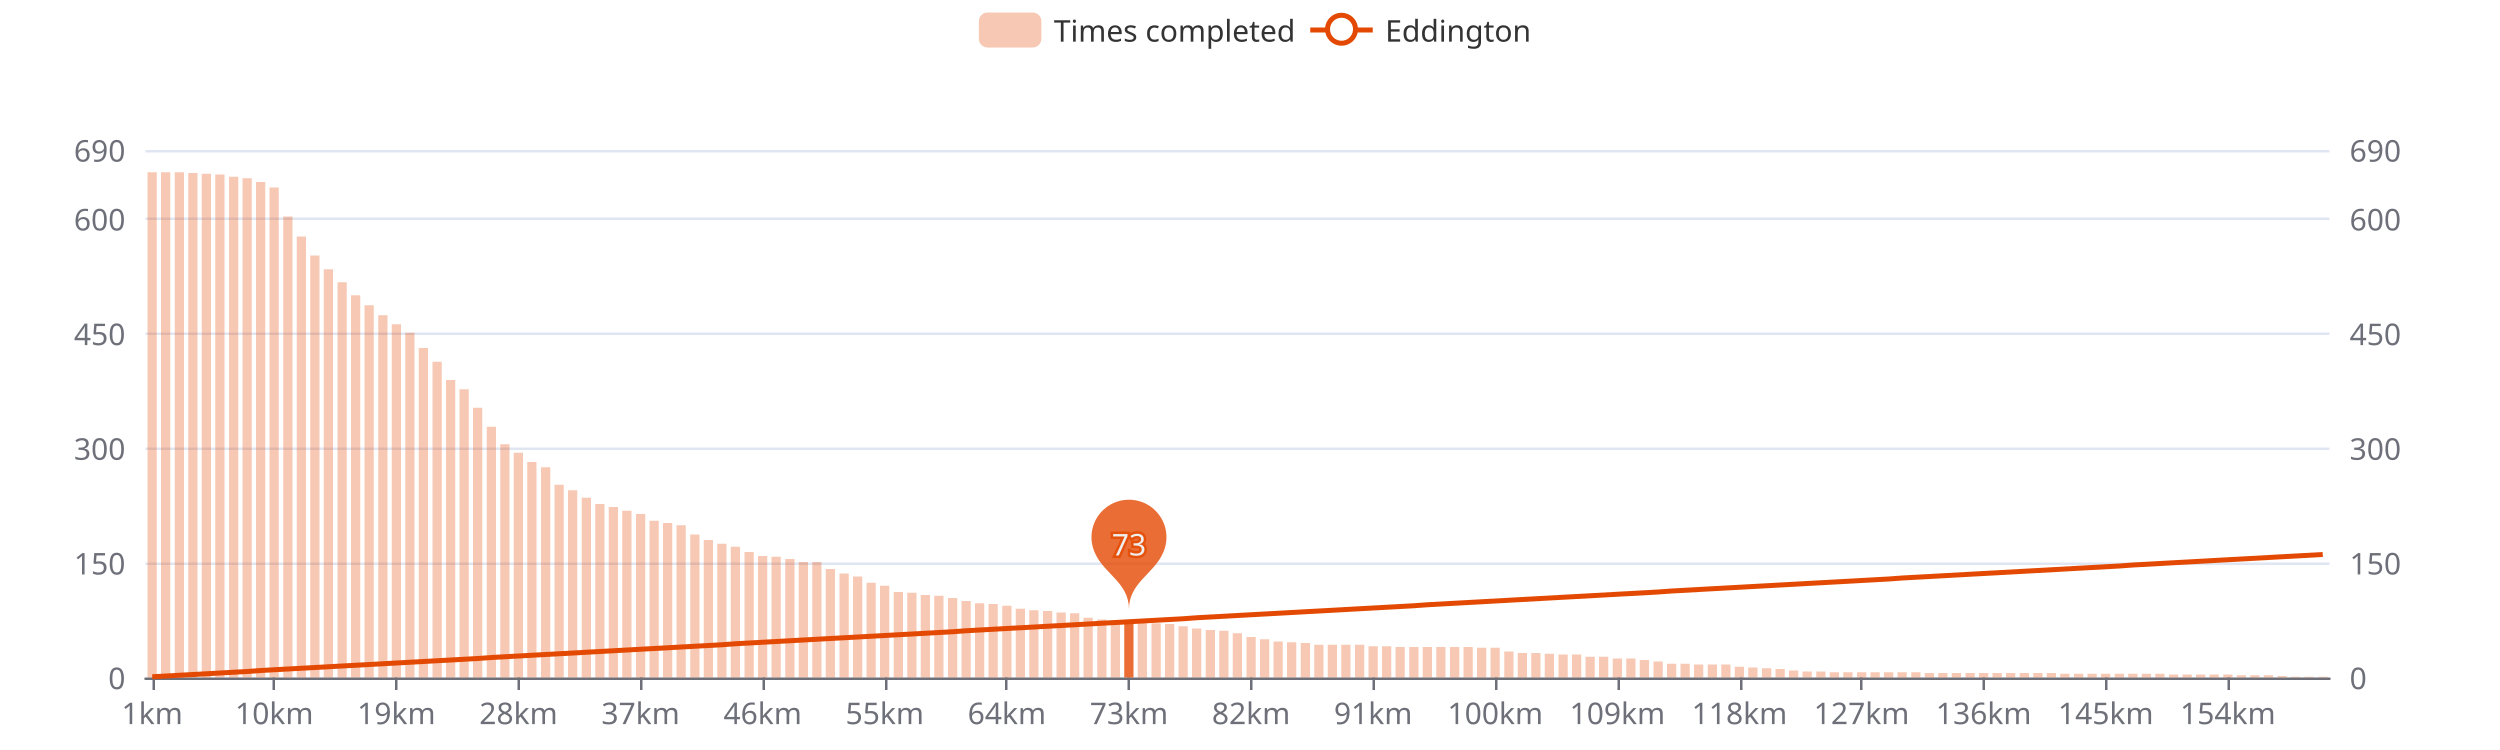
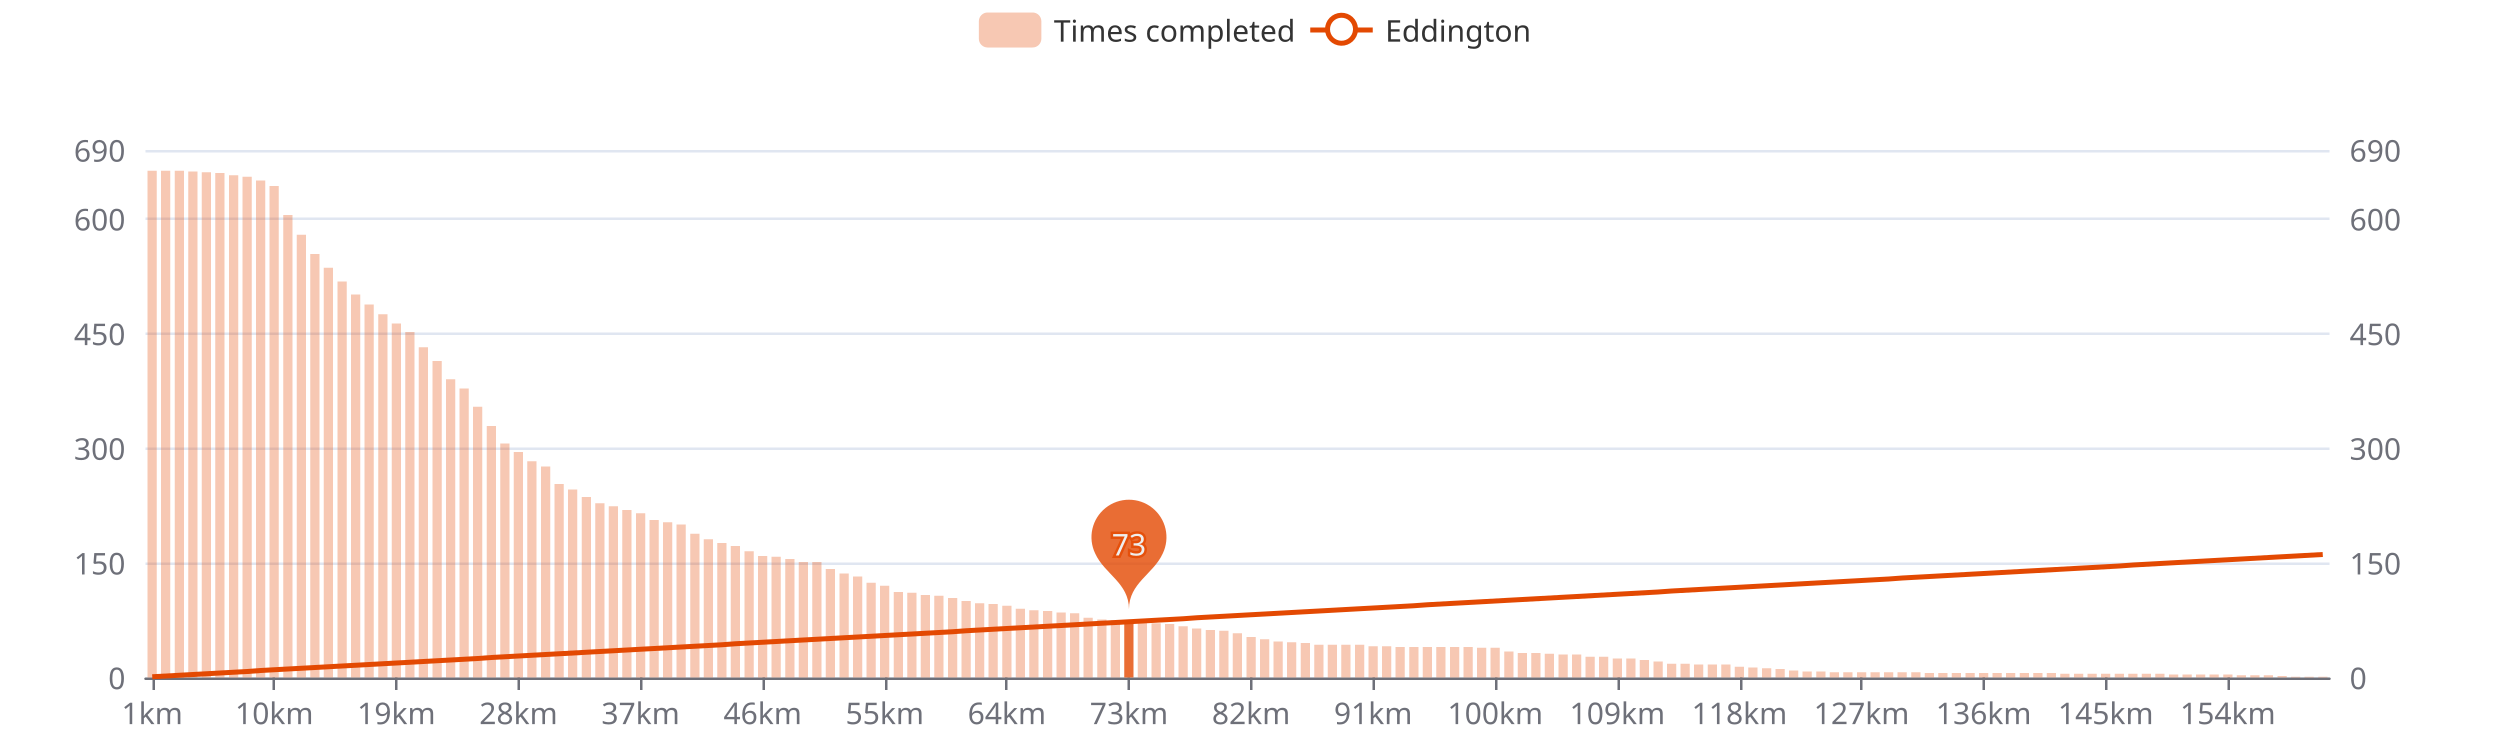
<svg xmlns="http://www.w3.org/2000/svg" width="1000" height="300" version="1.1" baseProfile="full" viewBox="0 0 1000 300">
  <rect width="1000" height="300" x="0" y="0" id="0" fill="#ffffff" />
  <path d="M58.2 271.5L931.8 271.5" fill="none" stroke="#E0E6F1" />
  <path d="M58.2 225.5L931.8 225.5" fill="none" stroke="#E0E6F1" />
  <path d="M58.2 179.5L931.8 179.5" fill="none" stroke="#E0E6F1" />
  <path d="M58.2 133.5L931.8 133.5" fill="none" stroke="#E0E6F1" />
  <path d="M58.2 87.5L931.8 87.5" fill="none" stroke="#E0E6F1" />
  <path d="M58.2 60.5L931.8 60.5" fill="none" stroke="#E0E6F1" />
  <path d="M58.2 271.5L931.8 271.5" fill="none" stroke="#6E7079" stroke-linecap="round" />
  <path d="M61.5 271L61.5 276" fill="none" stroke="#6E7079" />
  <path d="M109.5 271L109.5 276" fill="none" stroke="#6E7079" />
  <path d="M158.5 271L158.5 276" fill="none" stroke="#6E7079" />
  <path d="M207.5 271L207.5 276" fill="none" stroke="#6E7079" />
  <path d="M256.5 271L256.5 276" fill="none" stroke="#6E7079" />
  <path d="M305.5 271L305.5 276" fill="none" stroke="#6E7079" />
  <path d="M354.5 271L354.5 276" fill="none" stroke="#6E7079" />
  <path d="M402.5 271L402.5 276" fill="none" stroke="#6E7079" />
  <path d="M451.5 271L451.5 276" fill="none" stroke="#6E7079" />
  <path d="M500.5 271L500.5 276" fill="none" stroke="#6E7079" />
  <path d="M549.5 271L549.5 276" fill="none" stroke="#6E7079" />
  <path d="M598.5 271L598.5 276" fill="none" stroke="#6E7079" />
  <path d="M647.5 271L647.5 276" fill="none" stroke="#6E7079" />
  <path d="M696.5 271L696.5 276" fill="none" stroke="#6E7079" />
  <path d="M744.5 271L744.5 276" fill="none" stroke="#6E7079" />
  <path d="M793.5 271L793.5 276" fill="none" stroke="#6E7079" />
  <path d="M842.5 271L842.5 276" fill="none" stroke="#6E7079" />
  <path d="M891.5 271L891.5 276" fill="none" stroke="#6E7079" />
  <text dominant-baseline="central" text-anchor="end" style="font-size:12px;font-family:sans-serif;" transform="translate(50.16 271)" fill="#6E7079">0</text>
  <text dominant-baseline="central" text-anchor="end" style="font-size:12px;font-family:sans-serif;" transform="translate(50.16 225.1304)" fill="#6E7079">150</text>
  <text dominant-baseline="central" text-anchor="end" style="font-size:12px;font-family:sans-serif;" transform="translate(50.16 179.2609)" fill="#6E7079">300</text>
  <text dominant-baseline="central" text-anchor="end" style="font-size:12px;font-family:sans-serif;" transform="translate(50.16 133.3913)" fill="#6E7079">450</text>
  <text dominant-baseline="central" text-anchor="end" style="font-size:12px;font-family:sans-serif;" transform="translate(50.16 87.5217)" fill="#6E7079">600</text>
  <text dominant-baseline="central" text-anchor="end" style="font-size:12px;font-family:sans-serif;" transform="translate(50.16 60)" fill="#6E7079">690</text>
  <text dominant-baseline="central" text-anchor="start" style="font-size:12px;font-family:sans-serif;" transform="translate(939.84 271)" fill="#6E7079">0</text>
  <text dominant-baseline="central" text-anchor="start" style="font-size:12px;font-family:sans-serif;" transform="translate(939.84 225.1304)" fill="#6E7079">150</text>
  <text dominant-baseline="central" text-anchor="start" style="font-size:12px;font-family:sans-serif;" transform="translate(939.84 179.2609)" fill="#6E7079">300</text>
  <text dominant-baseline="central" text-anchor="start" style="font-size:12px;font-family:sans-serif;" transform="translate(939.84 133.3913)" fill="#6E7079">450</text>
  <text dominant-baseline="central" text-anchor="start" style="font-size:12px;font-family:sans-serif;" transform="translate(939.84 87.5217)" fill="#6E7079">600</text>
  <text dominant-baseline="central" text-anchor="start" style="font-size:12px;font-family:sans-serif;" transform="translate(939.84 60)" fill="#6E7079">690</text>
  <text dominant-baseline="central" text-anchor="middle" style="font-size:12px;font-family:sans-serif;" y="6" transform="translate(60.8733 279)" fill="#6E7079">1km</text>
  <text dominant-baseline="central" text-anchor="middle" style="font-size:12px;font-family:sans-serif;" y="6" transform="translate(109.7125 279)" fill="#6E7079">10km</text>
  <text dominant-baseline="central" text-anchor="middle" style="font-size:12px;font-family:sans-serif;" y="6" transform="translate(158.5518 279)" fill="#6E7079">19km</text>
  <text dominant-baseline="central" text-anchor="middle" style="font-size:12px;font-family:sans-serif;" y="6" transform="translate(207.3911 279)" fill="#6E7079">28km</text>
  <text dominant-baseline="central" text-anchor="middle" style="font-size:12px;font-family:sans-serif;" y="6" transform="translate(256.2303 279)" fill="#6E7079">37km</text>
  <text dominant-baseline="central" text-anchor="middle" style="font-size:12px;font-family:sans-serif;" y="6" transform="translate(305.0696 279)" fill="#6E7079">46km</text>
  <text dominant-baseline="central" text-anchor="middle" style="font-size:12px;font-family:sans-serif;" y="6" transform="translate(353.9088 279)" fill="#6E7079">55km</text>
  <text dominant-baseline="central" text-anchor="middle" style="font-size:12px;font-family:sans-serif;" y="6" transform="translate(402.7481 279)" fill="#6E7079">64km</text>
  <text dominant-baseline="central" text-anchor="middle" style="font-size:12px;font-family:sans-serif;" y="6" transform="translate(451.5873 279)" fill="#6E7079">73km</text>
  <text dominant-baseline="central" text-anchor="middle" style="font-size:12px;font-family:sans-serif;" y="6" transform="translate(500.4266 279)" fill="#6E7079">82km</text>
  <text dominant-baseline="central" text-anchor="middle" style="font-size:12px;font-family:sans-serif;" y="6" transform="translate(549.2658 279)" fill="#6E7079">91km</text>
  <text dominant-baseline="central" text-anchor="middle" style="font-size:12px;font-family:sans-serif;" y="6" transform="translate(598.1051 279)" fill="#6E7079">100km</text>
  <text dominant-baseline="central" text-anchor="middle" style="font-size:12px;font-family:sans-serif;" y="6" transform="translate(646.9443 279)" fill="#6E7079">109km</text>
  <text dominant-baseline="central" text-anchor="middle" style="font-size:12px;font-family:sans-serif;" y="6" transform="translate(695.7836 279)" fill="#6E7079">118km</text>
  <text dominant-baseline="central" text-anchor="middle" style="font-size:12px;font-family:sans-serif;" y="6" transform="translate(744.6229 279)" fill="#6E7079">127km</text>
  <text dominant-baseline="central" text-anchor="middle" style="font-size:12px;font-family:sans-serif;" y="6" transform="translate(793.4621 279)" fill="#6E7079">136km</text>
  <text dominant-baseline="central" text-anchor="middle" style="font-size:12px;font-family:sans-serif;" y="6" transform="translate(842.3014 279)" fill="#6E7079">145km</text>
  <text dominant-baseline="central" text-anchor="middle" style="font-size:12px;font-family:sans-serif;" y="6" transform="translate(891.1406 279)" fill="#6E7079">154km</text>
-   <path d="M59 271l3.7 0l0 -202.1l-3.7 0Z" fill="rgb(227,73,2)" fill-opacity="0.3" />
-   <path d="M64.4 271l3.7 0l0 -202.1l-3.7 0Z" fill="rgb(227,73,2)" fill-opacity="0.3" />
-   <path d="M69.9 271l3.7 0l0 -202.1l-3.7 0Z" fill="rgb(227,73,2)" fill-opacity="0.3" />
-   <path d="M75.3 271l3.7 0l0 -201.8l-3.7 0Z" fill="rgb(227,73,2)" fill-opacity="0.3" />
-   <path d="M80.7 271l3.7 0l0 -201.5l-3.7 0Z" fill="rgb(227,73,2)" fill-opacity="0.3" />
-   <path d="M86.1 271l3.7 0l0 -201.2l-3.7 0Z" fill="rgb(227,73,2)" fill-opacity="0.3" />
-   <path d="M91.6 271l3.7 0l0 -200.3l-3.7 0Z" fill="rgb(227,73,2)" fill-opacity="0.3" />
-   <path d="M97 271l3.7 0l0 -199.7l-3.7 0Z" fill="rgb(227,73,2)" fill-opacity="0.3" />
-   <path d="M102.4 271l3.7 0l0 -198.2l-3.7 0Z" fill="rgb(227,73,2)" fill-opacity="0.3" />
-   <path d="M107.8 271l3.7 0l0 -196l-3.7 0Z" fill="rgb(227,73,2)" fill-opacity="0.3" />
-   <path d="M113.3 271l3.7 0l0 -184.4l-3.7 0Z" fill="rgb(227,73,2)" fill-opacity="0.3" />
-   <path d="M118.7 271l3.7 0l0 -176.4l-3.7 0Z" fill="rgb(227,73,2)" fill-opacity="0.3" />
-   <path d="M124.1 271l3.7 0l0 -168.8l-3.7 0Z" fill="rgb(227,73,2)" fill-opacity="0.3" />
-   <path d="M129.5 271l3.7 0l0 -163.3l-3.7 0Z" fill="rgb(227,73,2)" fill-opacity="0.3" />
-   <path d="M135 271l3.7 0l0 -158.1l-3.7 0Z" fill="rgb(227,73,2)" fill-opacity="0.3" />
-   <path d="M140.4 271l3.7 0l0 -152.9l-3.7 0Z" fill="rgb(227,73,2)" fill-opacity="0.3" />
-   <path d="M145.8 271l3.7 0l0 -148.9l-3.7 0Z" fill="rgb(227,73,2)" fill-opacity="0.3" />
-   <path d="M151.3 271l3.7 0l0 -144.9l-3.7 0Z" fill="rgb(227,73,2)" fill-opacity="0.3" />
-   <path d="M156.7 271l3.7 0l0 -141.3l-3.7 0Z" fill="rgb(227,73,2)" fill-opacity="0.3" />
-   <path d="M162.1 271l3.7 0l0 -137.9l-3.7 0Z" fill="rgb(227,73,2)" fill-opacity="0.3" />
-   <path d="M167.5 271l3.7 0l0 -131.8l-3.7 0Z" fill="rgb(227,73,2)" fill-opacity="0.3" />
-   <path d="M173 271l3.7 0l0 -126.3l-3.7 0Z" fill="rgb(227,73,2)" fill-opacity="0.3" />
-   <path d="M178.4 271l3.7 0l0 -119l-3.7 0Z" fill="rgb(227,73,2)" fill-opacity="0.3" />
-   <path d="M183.8 271l3.7 0l0 -115.3l-3.7 0Z" fill="rgb(227,73,2)" fill-opacity="0.3" />
-   <path d="M189.2 271l3.7 0l0 -107.9l-3.7 0Z" fill="rgb(227,73,2)" fill-opacity="0.3" />
-   <path d="M194.7 271l3.7 0l0 -100.3l-3.7 0Z" fill="rgb(227,73,2)" fill-opacity="0.3" />
-   <path d="M200.1 271l3.7 0l0 -93.3l-3.7 0Z" fill="rgb(227,73,2)" fill-opacity="0.3" />
-   <path d="M205.5 271l3.7 0l0 -89.9l-3.7 0Z" fill="rgb(227,73,2)" fill-opacity="0.3" />
-   <path d="M210.9 271l3.7 0l0 -86.2l-3.7 0Z" fill="rgb(227,73,2)" fill-opacity="0.3" />
-   <path d="M216.4 271l3.7 0l0 -84.1l-3.7 0Z" fill="rgb(227,73,2)" fill-opacity="0.3" />
-   <path d="M221.8 271l3.7 0l0 -77.1l-3.7 0Z" fill="rgb(227,73,2)" fill-opacity="0.3" />
-   <path d="M227.2 271l3.7 0l0 -74.9l-3.7 0Z" fill="rgb(227,73,2)" fill-opacity="0.3" />
-   <path d="M232.7 271l3.7 0l0 -71.9l-3.7 0Z" fill="rgb(227,73,2)" fill-opacity="0.3" />
-   <path d="M238.1 271l3.7 0l0 -69.4l-3.7 0Z" fill="rgb(227,73,2)" fill-opacity="0.3" />
-   <path d="M243.5 271l3.7 0l0 -68.2l-3.7 0Z" fill="rgb(227,73,2)" fill-opacity="0.3" />
-   <path d="M248.9 271l3.7 0l0 -66.7l-3.7 0Z" fill="rgb(227,73,2)" fill-opacity="0.3" />
-   <path d="M254.4 271l3.7 0l0 -65.4l-3.7 0Z" fill="rgb(227,73,2)" fill-opacity="0.3" />
-   <path d="M259.8 271l3.7 0l0 -62.7l-3.7 0Z" fill="rgb(227,73,2)" fill-opacity="0.3" />
-   <path d="M265.2 271l3.7 0l0 -61.8l-3.7 0Z" fill="rgb(227,73,2)" fill-opacity="0.3" />
-   <path d="M270.6 271l3.7 0l0 -60.9l-3.7 0Z" fill="rgb(227,73,2)" fill-opacity="0.3" />
-   <path d="M276.1 271l3.7 0l0 -57.2l-3.7 0Z" fill="rgb(227,73,2)" fill-opacity="0.3" />
-   <path d="M281.5 271l3.7 0l0 -55l-3.7 0Z" fill="rgb(227,73,2)" fill-opacity="0.3" />
-   <path d="M286.9 271l3.7 0l0 -53.5l-3.7 0Z" fill="rgb(227,73,2)" fill-opacity="0.3" />
-   <path d="M292.3 271l3.7 0l0 -52.3l-3.7 0Z" fill="rgb(227,73,2)" fill-opacity="0.3" />
-   <path d="M297.8 271l3.7 0l0 -50.2l-3.7 0Z" fill="rgb(227,73,2)" fill-opacity="0.3" />
+   <path d="M59 271l3.7 0l0 -202.7l-3.7 0Z" fill="rgb(227,73,2)" fill-opacity="0.3" />
+   <path d="M64.4 271l3.7 0l0 -202.7l-3.7 0Z" fill="rgb(227,73,2)" fill-opacity="0.3" />
+   <path d="M69.9 271l3.7 0l0 -202.7l-3.7 0Z" fill="rgb(227,73,2)" fill-opacity="0.3" />
+   <path d="M75.3 271l3.7 0l0 -202.4l-3.7 0Z" fill="rgb(227,73,2)" fill-opacity="0.3" />
+   <path d="M80.7 271l3.7 0l0 -202.1l-3.7 0Z" fill="rgb(227,73,2)" fill-opacity="0.3" />
+   <path d="M86.1 271l3.7 0l0 -201.8l-3.7 0Z" fill="rgb(227,73,2)" fill-opacity="0.3" />
+   <path d="M91.6 271l3.7 0l0 -200.9l-3.7 0Z" fill="rgb(227,73,2)" fill-opacity="0.3" />
+   <path d="M97 271l3.7 0l0 -200.3l-3.7 0Z" fill="rgb(227,73,2)" fill-opacity="0.3" />
+   <path d="M102.4 271l3.7 0l0 -198.8l-3.7 0Z" fill="rgb(227,73,2)" fill-opacity="0.3" />
+   <path d="M107.8 271l3.7 0l0 -196.6l-3.7 0Z" fill="rgb(227,73,2)" fill-opacity="0.3" />
+   <path d="M113.3 271l3.7 0l0 -185l-3.7 0Z" fill="rgb(227,73,2)" fill-opacity="0.3" />
+   <path d="M118.7 271l3.7 0l0 -177.1l-3.7 0Z" fill="rgb(227,73,2)" fill-opacity="0.3" />
+   <path d="M124.1 271l3.7 0l0 -169.4l-3.7 0Z" fill="rgb(227,73,2)" fill-opacity="0.3" />
+   <path d="M129.5 271l3.7 0l0 -163.9l-3.7 0Z" fill="rgb(227,73,2)" fill-opacity="0.3" />
+   <path d="M135 271l3.7 0l0 -158.4l-3.7 0Z" fill="rgb(227,73,2)" fill-opacity="0.3" />
+   <path d="M140.4 271l3.7 0l0 -153.2l-3.7 0Z" fill="rgb(227,73,2)" fill-opacity="0.3" />
+   <path d="M145.8 271l3.7 0l0 -149.2l-3.7 0Z" fill="rgb(227,73,2)" fill-opacity="0.3" />
+   <path d="M151.3 271l3.7 0l0 -145.3l-3.7 0Z" fill="rgb(227,73,2)" fill-opacity="0.3" />
+   <path d="M156.7 271l3.7 0l0 -141.6l-3.7 0Z" fill="rgb(227,73,2)" fill-opacity="0.3" />
+   <path d="M162.1 271l3.7 0l0 -138.2l-3.7 0Z" fill="rgb(227,73,2)" fill-opacity="0.3" />
+   <path d="M167.5 271l3.7 0l0 -132.1l-3.7 0Z" fill="rgb(227,73,2)" fill-opacity="0.3" />
+   <path d="M173 271l3.7 0l0 -126.6l-3.7 0Z" fill="rgb(227,73,2)" fill-opacity="0.3" />
+   <path d="M178.4 271l3.7 0l0 -119.3l-3.7 0Z" fill="rgb(227,73,2)" fill-opacity="0.3" />
+   <path d="M183.8 271l3.7 0l0 -115.6l-3.7 0Z" fill="rgb(227,73,2)" fill-opacity="0.3" />
+   <path d="M189.2 271l3.7 0l0 -108.3l-3.7 0Z" fill="rgb(227,73,2)" fill-opacity="0.3" />
+   <path d="M194.7 271l3.7 0l0 -100.6l-3.7 0Z" fill="rgb(227,73,2)" fill-opacity="0.3" />
+   <path d="M200.1 271l3.7 0l0 -93.6l-3.7 0Z" fill="rgb(227,73,2)" fill-opacity="0.3" />
+   <path d="M205.5 271l3.7 0l0 -90.2l-3.7 0Z" fill="rgb(227,73,2)" fill-opacity="0.3" />
+   <path d="M210.9 271l3.7 0l0 -86.5l-3.7 0Z" fill="rgb(227,73,2)" fill-opacity="0.3" />
+   <path d="M216.4 271l3.7 0l0 -84.4l-3.7 0Z" fill="rgb(227,73,2)" fill-opacity="0.3" />
+   <path d="M221.8 271l3.7 0l0 -77.4l-3.7 0Z" fill="rgb(227,73,2)" fill-opacity="0.3" />
+   <path d="M227.2 271l3.7 0l0 -75.2l-3.7 0Z" fill="rgb(227,73,2)" fill-opacity="0.3" />
+   <path d="M232.7 271l3.7 0l0 -72.2l-3.7 0Z" fill="rgb(227,73,2)" fill-opacity="0.3" />
+   <path d="M238.1 271l3.7 0l0 -69.7l-3.7 0Z" fill="rgb(227,73,2)" fill-opacity="0.3" />
+   <path d="M243.5 271l3.7 0l0 -68.5l-3.7 0Z" fill="rgb(227,73,2)" fill-opacity="0.3" />
+   <path d="M248.9 271l3.7 0l0 -67l-3.7 0Z" fill="rgb(227,73,2)" fill-opacity="0.3" />
+   <path d="M254.4 271l3.7 0l0 -65.7l-3.7 0Z" fill="rgb(227,73,2)" fill-opacity="0.3" />
+   <path d="M259.8 271l3.7 0l0 -63l-3.7 0Z" fill="rgb(227,73,2)" fill-opacity="0.3" />
+   <path d="M265.2 271l3.7 0l0 -62.1l-3.7 0Z" fill="rgb(227,73,2)" fill-opacity="0.3" />
+   <path d="M270.6 271l3.7 0l0 -61.2l-3.7 0Z" fill="rgb(227,73,2)" fill-opacity="0.3" />
+   <path d="M276.1 271l3.7 0l0 -57.5l-3.7 0Z" fill="rgb(227,73,2)" fill-opacity="0.3" />
+   <path d="M281.5 271l3.7 0l0 -55.3l-3.7 0Z" fill="rgb(227,73,2)" fill-opacity="0.3" />
+   <path d="M286.9 271l3.7 0l0 -53.8l-3.7 0Z" fill="rgb(227,73,2)" fill-opacity="0.3" />
+   <path d="M292.3 271l3.7 0l0 -52.6l-3.7 0Z" fill="rgb(227,73,2)" fill-opacity="0.3" />
+   <path d="M297.8 271l3.7 0l0 -50.5l-3.7 0Z" fill="rgb(227,73,2)" fill-opacity="0.3" />
  <path d="M303.2 271l3.7 0l0 -48.6l-3.7 0Z" fill="rgb(227,73,2)" fill-opacity="0.3" />
  <path d="M308.6 271l3.7 0l0 -48.3l-3.7 0Z" fill="rgb(227,73,2)" fill-opacity="0.3" />
  <path d="M314.1 271l3.7 0l0 -47.4l-3.7 0Z" fill="rgb(227,73,2)" fill-opacity="0.3" />
  <path d="M319.5 271l3.7 0l0 -46.2l-3.7 0Z" fill="rgb(227,73,2)" fill-opacity="0.3" />
  <path d="M324.9 271l3.7 0l0 -46.2l-3.7 0Z" fill="rgb(227,73,2)" fill-opacity="0.3" />
  <path d="M330.3 271l3.7 0l0 -43.4l-3.7 0Z" fill="rgb(227,73,2)" fill-opacity="0.3" />
  <path d="M335.8 271l3.7 0l0 -41.6l-3.7 0Z" fill="rgb(227,73,2)" fill-opacity="0.3" />
  <path d="M341.2 271l3.7 0l0 -40.4l-3.7 0Z" fill="rgb(227,73,2)" fill-opacity="0.3" />
  <path d="M346.6 271l3.7 0l0 -37.9l-3.7 0Z" fill="rgb(227,73,2)" fill-opacity="0.3" />
  <path d="M352 271l3.7 0l0 -36.7l-3.7 0Z" fill="rgb(227,73,2)" fill-opacity="0.3" />
  <path d="M357.5 271l3.7 0l0 -34.2l-3.7 0Z" fill="rgb(227,73,2)" fill-opacity="0.3" />
  <path d="M362.9 271l3.7 0l0 -33.9l-3.7 0Z" fill="rgb(227,73,2)" fill-opacity="0.3" />
  <path d="M368.3 271l3.7 0l0 -33l-3.7 0Z" fill="rgb(227,73,2)" fill-opacity="0.3" />
  <path d="M373.7 271l3.7 0l0 -32.7l-3.7 0Z" fill="rgb(227,73,2)" fill-opacity="0.3" />
  <path d="M379.2 271l3.7 0l0 -31.8l-3.7 0Z" fill="rgb(227,73,2)" fill-opacity="0.3" />
  <path d="M384.6 271l3.7 0l0 -30.6l-3.7 0Z" fill="rgb(227,73,2)" fill-opacity="0.3" />
  <path d="M390 271l3.7 0l0 -29.7l-3.7 0Z" fill="rgb(227,73,2)" fill-opacity="0.3" />
  <path d="M395.4 271l3.7 0l0 -29.4l-3.7 0Z" fill="rgb(227,73,2)" fill-opacity="0.3" />
  <path d="M400.9 271l3.7 0l0 -28.7l-3.7 0Z" fill="rgb(227,73,2)" fill-opacity="0.3" />
  <path d="M406.3 271l3.7 0l0 -27.5l-3.7 0Z" fill="rgb(227,73,2)" fill-opacity="0.3" />
  <path d="M411.7 271l3.7 0l0 -26.9l-3.7 0Z" fill="rgb(227,73,2)" fill-opacity="0.3" />
  <path d="M417.2 271l3.7 0l0 -26.6l-3.7 0Z" fill="rgb(227,73,2)" fill-opacity="0.3" />
  <path d="M422.6 271l3.7 0l0 -26l-3.7 0Z" fill="rgb(227,73,2)" fill-opacity="0.3" />
  <path d="M428 271l3.7 0l0 -25.7l-3.7 0Z" fill="rgb(227,73,2)" fill-opacity="0.3" />
  <path d="M433.4 271l3.7 0l0 -23.9l-3.7 0Z" fill="rgb(227,73,2)" fill-opacity="0.3" />
  <path d="M438.9 271l3.7 0l0 -23.2l-3.7 0Z" fill="rgb(227,73,2)" fill-opacity="0.3" />
  <path d="M444.3 271l3.7 0l0 -22.9l-3.7 0Z" fill="rgb(227,73,2)" fill-opacity="0.3" />
  <path d="M449.7 271l3.7 0l0 -22.6l-3.7 0Z" fill="rgb(227,73,2)" fill-opacity="0.8" />
  <path d="M455.1 271l3.7 0l0 -22.3l-3.7 0Z" fill="rgb(227,73,2)" fill-opacity="0.3" />
  <path d="M460.6 271l3.7 0l0 -21.7l-3.7 0Z" fill="rgb(227,73,2)" fill-opacity="0.3" />
  <path d="M466 271l3.7 0l0 -21.4l-3.7 0Z" fill="rgb(227,73,2)" fill-opacity="0.3" />
  <path d="M471.4 271l3.7 0l0 -20.5l-3.7 0Z" fill="rgb(227,73,2)" fill-opacity="0.3" />
  <path d="M476.8 271l3.7 0l0 -19.6l-3.7 0Z" fill="rgb(227,73,2)" fill-opacity="0.3" />
  <path d="M482.3 271l3.7 0l0 -19l-3.7 0Z" fill="rgb(227,73,2)" fill-opacity="0.3" />
  <path d="M487.7 271l3.7 0l0 -18.7l-3.7 0Z" fill="rgb(227,73,2)" fill-opacity="0.3" />
  <path d="M493.1 271l3.7 0l0 -17.7l-3.7 0Z" fill="rgb(227,73,2)" fill-opacity="0.3" />
  <path d="M498.6 271l3.7 0l0 -16.2l-3.7 0Z" fill="rgb(227,73,2)" fill-opacity="0.3" />
  <path d="M504 271l3.7 0l0 -15.3l-3.7 0Z" fill="rgb(227,73,2)" fill-opacity="0.3" />
  <path d="M509.4 271l3.7 0l0 -14.4l-3.7 0Z" fill="rgb(227,73,2)" fill-opacity="0.3" />
  <path d="M514.8 271l3.7 0l0 -14.1l-3.7 0Z" fill="rgb(227,73,2)" fill-opacity="0.3" />
  <path d="M520.3 271l3.7 0l0 -13.8l-3.7 0Z" fill="rgb(227,73,2)" fill-opacity="0.3" />
  <path d="M525.7 271l3.7 0l0 -13.1l-3.7 0Z" fill="rgb(227,73,2)" fill-opacity="0.3" />
  <path d="M531.1 271l3.7 0l0 -13.1l-3.7 0Z" fill="rgb(227,73,2)" fill-opacity="0.3" />
  <path d="M536.5 271l3.7 0l0 -13.1l-3.7 0Z" fill="rgb(227,73,2)" fill-opacity="0.3" />
  <path d="M542 271l3.7 0l0 -13.1l-3.7 0Z" fill="rgb(227,73,2)" fill-opacity="0.3" />
  <path d="M547.4 271l3.7 0l0 -12.5l-3.7 0Z" fill="rgb(227,73,2)" fill-opacity="0.3" />
  <path d="M552.8 271l3.7 0l0 -12.5l-3.7 0Z" fill="rgb(227,73,2)" fill-opacity="0.3" />
  <path d="M558.2 271l3.7 0l0 -12.2l-3.7 0Z" fill="rgb(227,73,2)" fill-opacity="0.3" />
  <path d="M563.7 271l3.7 0l0 -12.2l-3.7 0Z" fill="rgb(227,73,2)" fill-opacity="0.3" />
  <path d="M569.1 271l3.7 0l0 -12.2l-3.7 0Z" fill="rgb(227,73,2)" fill-opacity="0.3" />
  <path d="M574.5 271l3.7 0l0 -12.2l-3.7 0Z" fill="rgb(227,73,2)" fill-opacity="0.3" />
  <path d="M580 271l3.7 0l0 -12.2l-3.7 0Z" fill="rgb(227,73,2)" fill-opacity="0.3" />
  <path d="M585.4 271l3.7 0l0 -12.2l-3.7 0Z" fill="rgb(227,73,2)" fill-opacity="0.3" />
  <path d="M590.8 271l3.7 0l0 -11.9l-3.7 0Z" fill="rgb(227,73,2)" fill-opacity="0.3" />
  <path d="M596.2 271l3.7 0l0 -11.9l-3.7 0Z" fill="rgb(227,73,2)" fill-opacity="0.3" />
  <path d="M601.7 271l3.7 0l0 -10.4l-3.7 0Z" fill="rgb(227,73,2)" fill-opacity="0.3" />
  <path d="M607.1 271l3.7 0l0 -9.8l-3.7 0Z" fill="rgb(227,73,2)" fill-opacity="0.3" />
  <path d="M612.5 271l3.7 0l0 -9.8l-3.7 0Z" fill="rgb(227,73,2)" fill-opacity="0.3" />
  <path d="M617.9 271l3.7 0l0 -9.5l-3.7 0Z" fill="rgb(227,73,2)" fill-opacity="0.3" />
  <path d="M623.4 271l3.7 0l0 -9.2l-3.7 0Z" fill="rgb(227,73,2)" fill-opacity="0.3" />
  <path d="M628.8 271l3.7 0l0 -9.2l-3.7 0Z" fill="rgb(227,73,2)" fill-opacity="0.3" />
  <path d="M634.2 271l3.7 0l0 -8.3l-3.7 0Z" fill="rgb(227,73,2)" fill-opacity="0.3" />
  <path d="M639.6 271l3.7 0l0 -8.3l-3.7 0Z" fill="rgb(227,73,2)" fill-opacity="0.3" />
  <path d="M645.1 271l3.7 0l0 -7.6l-3.7 0Z" fill="rgb(227,73,2)" fill-opacity="0.3" />
  <path d="M650.5 271l3.7 0l0 -7.6l-3.7 0Z" fill="rgb(227,73,2)" fill-opacity="0.3" />
  <path d="M655.9 271l3.7 0l0 -7l-3.7 0Z" fill="rgb(227,73,2)" fill-opacity="0.3" />
  <path d="M661.4 271l3.7 0l0 -6.4l-3.7 0Z" fill="rgb(227,73,2)" fill-opacity="0.3" />
  <path d="M666.8 271l3.7 0l0 -5.5l-3.7 0Z" fill="rgb(227,73,2)" fill-opacity="0.3" />
  <path d="M672.2 271l3.7 0l0 -5.5l-3.7 0Z" fill="rgb(227,73,2)" fill-opacity="0.3" />
  <path d="M677.6 271l3.7 0l0 -5.2l-3.7 0Z" fill="rgb(227,73,2)" fill-opacity="0.3" />
  <path d="M683.1 271l3.7 0l0 -5.2l-3.7 0Z" fill="rgb(227,73,2)" fill-opacity="0.3" />
  <path d="M688.5 271l3.7 0l0 -5.2l-3.7 0Z" fill="rgb(227,73,2)" fill-opacity="0.3" />
  <path d="M693.9 271l3.7 0l0 -4.3l-3.7 0Z" fill="rgb(227,73,2)" fill-opacity="0.3" />
  <path d="M699.3 271l3.7 0l0 -4l-3.7 0Z" fill="rgb(227,73,2)" fill-opacity="0.3" />
  <path d="M704.8 271l3.7 0l0 -3.7l-3.7 0Z" fill="rgb(227,73,2)" fill-opacity="0.3" />
  <path d="M710.2 271l3.7 0l0 -3.4l-3.7 0Z" fill="rgb(227,73,2)" fill-opacity="0.3" />
  <path d="M715.6 271l3.7 0l0 -2.8l-3.7 0Z" fill="rgb(227,73,2)" fill-opacity="0.3" />
  <path d="M721 271l3.7 0l0 -2.4l-3.7 0Z" fill="rgb(227,73,2)" fill-opacity="0.3" />
  <path d="M726.5 271l3.7 0l0 -2.4l-3.7 0Z" fill="rgb(227,73,2)" fill-opacity="0.3" />
  <path d="M731.9 271l3.7 0l0 -2.1l-3.7 0Z" fill="rgb(227,73,2)" fill-opacity="0.3" />
  <path d="M737.3 271l3.7 0l0 -2.1l-3.7 0Z" fill="rgb(227,73,2)" fill-opacity="0.3" />
  <path d="M742.8 271l3.7 0l0 -2.1l-3.7 0Z" fill="rgb(227,73,2)" fill-opacity="0.3" />
  <path d="M748.2 271l3.7 0l0 -2.1l-3.7 0Z" fill="rgb(227,73,2)" fill-opacity="0.3" />
  <path d="M753.6 271l3.7 0l0 -2.1l-3.7 0Z" fill="rgb(227,73,2)" fill-opacity="0.3" />
  <path d="M759 271l3.7 0l0 -2.1l-3.7 0Z" fill="rgb(227,73,2)" fill-opacity="0.3" />
  <path d="M764.5 271l3.7 0l0 -2.1l-3.7 0Z" fill="rgb(227,73,2)" fill-opacity="0.3" />
  <path d="M769.9 271l3.7 0l0 -1.8l-3.7 0Z" fill="rgb(227,73,2)" fill-opacity="0.3" />
  <path d="M775.3 271l3.7 0l0 -1.8l-3.7 0Z" fill="rgb(227,73,2)" fill-opacity="0.3" />
  <path d="M780.7 271l3.7 0l0 -1.8l-3.7 0Z" fill="rgb(227,73,2)" fill-opacity="0.3" />
  <path d="M786.2 271l3.7 0l0 -1.8l-3.7 0Z" fill="rgb(227,73,2)" fill-opacity="0.3" />
  <path d="M791.6 271l3.7 0l0 -1.8l-3.7 0Z" fill="rgb(227,73,2)" fill-opacity="0.3" />
  <path d="M797 271l3.7 0l0 -1.8l-3.7 0Z" fill="rgb(227,73,2)" fill-opacity="0.3" />
  <path d="M802.4 271l3.7 0l0 -1.8l-3.7 0Z" fill="rgb(227,73,2)" fill-opacity="0.3" />
  <path d="M807.9 271l3.7 0l0 -1.8l-3.7 0Z" fill="rgb(227,73,2)" fill-opacity="0.3" />
  <path d="M813.3 271l3.7 0l0 -1.8l-3.7 0Z" fill="rgb(227,73,2)" fill-opacity="0.3" />
  <path d="M818.7 271l3.7 0l0 -1.8l-3.7 0Z" fill="rgb(227,73,2)" fill-opacity="0.3" />
  <path d="M824.1 271l3.7 0l0 -1.5l-3.7 0Z" fill="rgb(227,73,2)" fill-opacity="0.3" />
  <path d="M829.6 271l3.7 0l0 -1.5l-3.7 0Z" fill="rgb(227,73,2)" fill-opacity="0.3" />
  <path d="M835 271l3.7 0l0 -1.5l-3.7 0Z" fill="rgb(227,73,2)" fill-opacity="0.3" />
  <path d="M840.4 271l3.7 0l0 -1.5l-3.7 0Z" fill="rgb(227,73,2)" fill-opacity="0.3" />
  <path d="M845.9 271l3.7 0l0 -1.5l-3.7 0Z" fill="rgb(227,73,2)" fill-opacity="0.3" />
  <path d="M851.3 271l3.7 0l0 -1.5l-3.7 0Z" fill="rgb(227,73,2)" fill-opacity="0.3" />
  <path d="M856.7 271l3.7 0l0 -1.5l-3.7 0Z" fill="rgb(227,73,2)" fill-opacity="0.3" />
  <path d="M862.1 271l3.7 0l0 -1.5l-3.7 0Z" fill="rgb(227,73,2)" fill-opacity="0.3" />
  <path d="M867.6 271l3.7 0l0 -1.2l-3.7 0Z" fill="rgb(227,73,2)" fill-opacity="0.3" />
  <path d="M873 271l3.7 0l0 -1.2l-3.7 0Z" fill="rgb(227,73,2)" fill-opacity="0.3" />
  <path d="M878.4 271l3.7 0l0 -1.2l-3.7 0Z" fill="rgb(227,73,2)" fill-opacity="0.3" />
  <path d="M883.8 271l3.7 0l0 -1.2l-3.7 0Z" fill="rgb(227,73,2)" fill-opacity="0.3" />
  <path d="M889.3 271l3.7 0l0 -1.2l-3.7 0Z" fill="rgb(227,73,2)" fill-opacity="0.3" />
  <path d="M894.7 271l3.7 0l0 -0.9l-3.7 0Z" fill="rgb(227,73,2)" fill-opacity="0.3" />
  <path d="M900.1 271l3.7 0l0 -0.9l-3.7 0Z" fill="rgb(227,73,2)" fill-opacity="0.3" />
  <path d="M905.5 271l3.7 0l0 -0.9l-3.7 0Z" fill="rgb(227,73,2)" fill-opacity="0.3" />
  <path d="M911 271l3.7 0l0 -0.6l-3.7 0Z" fill="rgb(227,73,2)" fill-opacity="0.3" />
  <path d="M916.4 271l3.7 0l0 -0.3l-3.7 0Z" fill="rgb(227,73,2)" fill-opacity="0.3" />
  <path d="M921.8 271l3.7 0l0 -0.3l-3.7 0Z" fill="rgb(227,73,2)" fill-opacity="0.3" />
  <path d="M927.3 271l3.7 0l0 -0.3l-3.7 0Z" fill="rgb(227,73,2)" fill-opacity="0.3" />
  <path d="M-5 -5l226.9 0l0 24l-226.9 0Z" transform="translate(391.54 5)" fill="rgb(0,0,0)" fill-opacity="0" stroke="#ccc" stroke-width="0" />
  <path d="M3.5 0L21.5 0A3.5 3.5 0 0 1 25 3.5L25 10.5A3.5 3.5 0 0 1 21.5 14L3.5 14A3.5 3.5 0 0 1 0 10.5L0 3.5A3.5 3.5 0 0 1 3.5 0" transform="translate(391.54 5)" fill="rgb(227,73,2)" fill-opacity="0.3" />
  <text dominant-baseline="central" text-anchor="start" style="font-size:12px;font-family:sans-serif;" xml:space="preserve" x="30" y="7" transform="translate(391.54 5)" fill="#333">Times completed</text>
  <path d="M0 7L25 7" transform="translate(524.1 5)" fill="#000" stroke="#E34902" stroke-width="2" stroke-linecap="butt" stroke-miterlimit="10" />
  <path d="M18.1 7A5.6 5.6 0 1 1 18.1 6.4A5.6 5.6 0 0 1 18.1 7" transform="translate(524.1 5)" fill="#fff" stroke="#E34902" stroke-width="2" stroke-linecap="butt" stroke-miterlimit="10" />
  <text dominant-baseline="central" text-anchor="start" style="font-size:12px;font-family:sans-serif;" x="30" y="7" transform="translate(524.1 5)" fill="#333">Eddington</text>
  <path d="M-0.54 -0.89A0.6 0.6 0 1 1 0.54 -0.89C0.39 -0.56 0 -0.42 0 0C0 -0.42 -0.39 -0.56 -0.54 -0.89Z" transform="matrix(25,0,0,25,451.5873,243.6768)" fill="rgb(227,73,2)" fill-opacity="0.8" />
  <text dominant-baseline="central" text-anchor="middle" style="font-size:12px;font-family:sans-serif;" transform="translate(451.5873 217.534)" fill="#eee" stroke="rgb(227,73,2)" stroke-width="2" paint-order="stroke" stroke-opacity="0.8" stroke-miterlimit="2">73</text>
  <g clip-path="url(#zr0-c0)">
    <path d="M60.9 270.7L66.3 270.4L71.7 270.1L77.2 269.8L82.6 269.5L88 269.2L93.4 268.9L98.9 268.6L104.3 268.2L109.7 267.9L115.1 267.6L120.6 267.3L126 267L131.4 266.7L136.8 266.4L142.3 266.1L147.7 265.8L153.1 265.5L158.6 265.2L164 264.9L169.4 264.6L174.8 264.3L180.3 264L185.7 263.7L191.1 263.4L196.5 263L202 262.7L207.4 262.4L212.8 262.1L218.2 261.8L223.7 261.5L229.1 261.2L234.5 260.9L240 260.6L245.4 260.3L250.8 260L256.2 259.7L261.7 259.4L267.1 259.1L272.5 258.8L277.9 258.5L283.4 258.2L288.8 257.9L294.2 257.5L299.6 257.2L305.1 256.9L310.5 256.6L315.9 256.3L321.3 256L326.8 255.7L332.2 255.4L337.6 255.1L343.1 254.8L348.5 254.5L353.9 254.2L359.3 253.9L364.8 253.6L370.2 253.3L375.6 253L381 252.7L386.5 252.3L391.9 252L397.3 251.7L402.7 251.4L408.2 251.1L413.6 250.8L419 250.5L424.5 250.2L429.9 249.9L435.3 249.6L440.7 249.3L446.2 249L451.6 248.7L457 248.4L462.4 248.1L467.9 247.8L473.3 247.5L478.7 247.1L484.1 246.8L489.6 246.5L495 246.2L500.4 245.9L505.9 245.6L511.3 245.3L516.7 245L522.1 244.7L527.6 244.4L533 244.1L538.4 243.8L543.8 243.5L549.3 243.2L554.7 242.9L560.1 242.6L565.5 242.3L571 241.9L576.4 241.6L581.8 241.3L587.3 241L592.7 240.7L598.1 240.4L603.5 240.1L609 239.8L614.4 239.5L619.8 239.2L625.2 238.9L630.7 238.6L636.1 238.3L641.5 238L646.9 237.7L652.4 237.4L657.8 237.1L663.2 236.8L668.7 236.4L674.1 236.1L679.5 235.8L684.9 235.5L690.4 235.2L695.8 234.9L701.2 234.6L706.6 234.3L712.1 234L717.5 233.7L722.9 233.4L728.3 233.1L733.8 232.8L739.2 232.5L744.6 232.2L750 231.9L755.5 231.6L760.9 231.2L766.3 230.9L771.8 230.6L777.2 230.3L782.6 230L788 229.7L793.5 229.4L798.9 229.1L804.3 228.8L809.7 228.5L815.2 228.2L820.6 227.9L826 227.6L831.4 227.3L836.9 227L842.3 226.7L847.7 226.4L853.2 226L858.6 225.7L864 225.4L869.4 225.1L874.9 224.8L880.3 224.5L885.7 224.2L891.1 223.9L896.6 223.6L902 223.3L907.4 223L912.8 222.7L918.3 222.4L923.7 222.1L929.1 221.8" fill="none" stroke="#E34902" stroke-width="2" stroke-linejoin="bevel" />
  </g>
  <defs>
    <clipPath id="zr0-c0">
      <path d="M57 59l876 0l0 213l-876 0Z" fill="#000" />
    </clipPath>
  </defs>
</svg>
